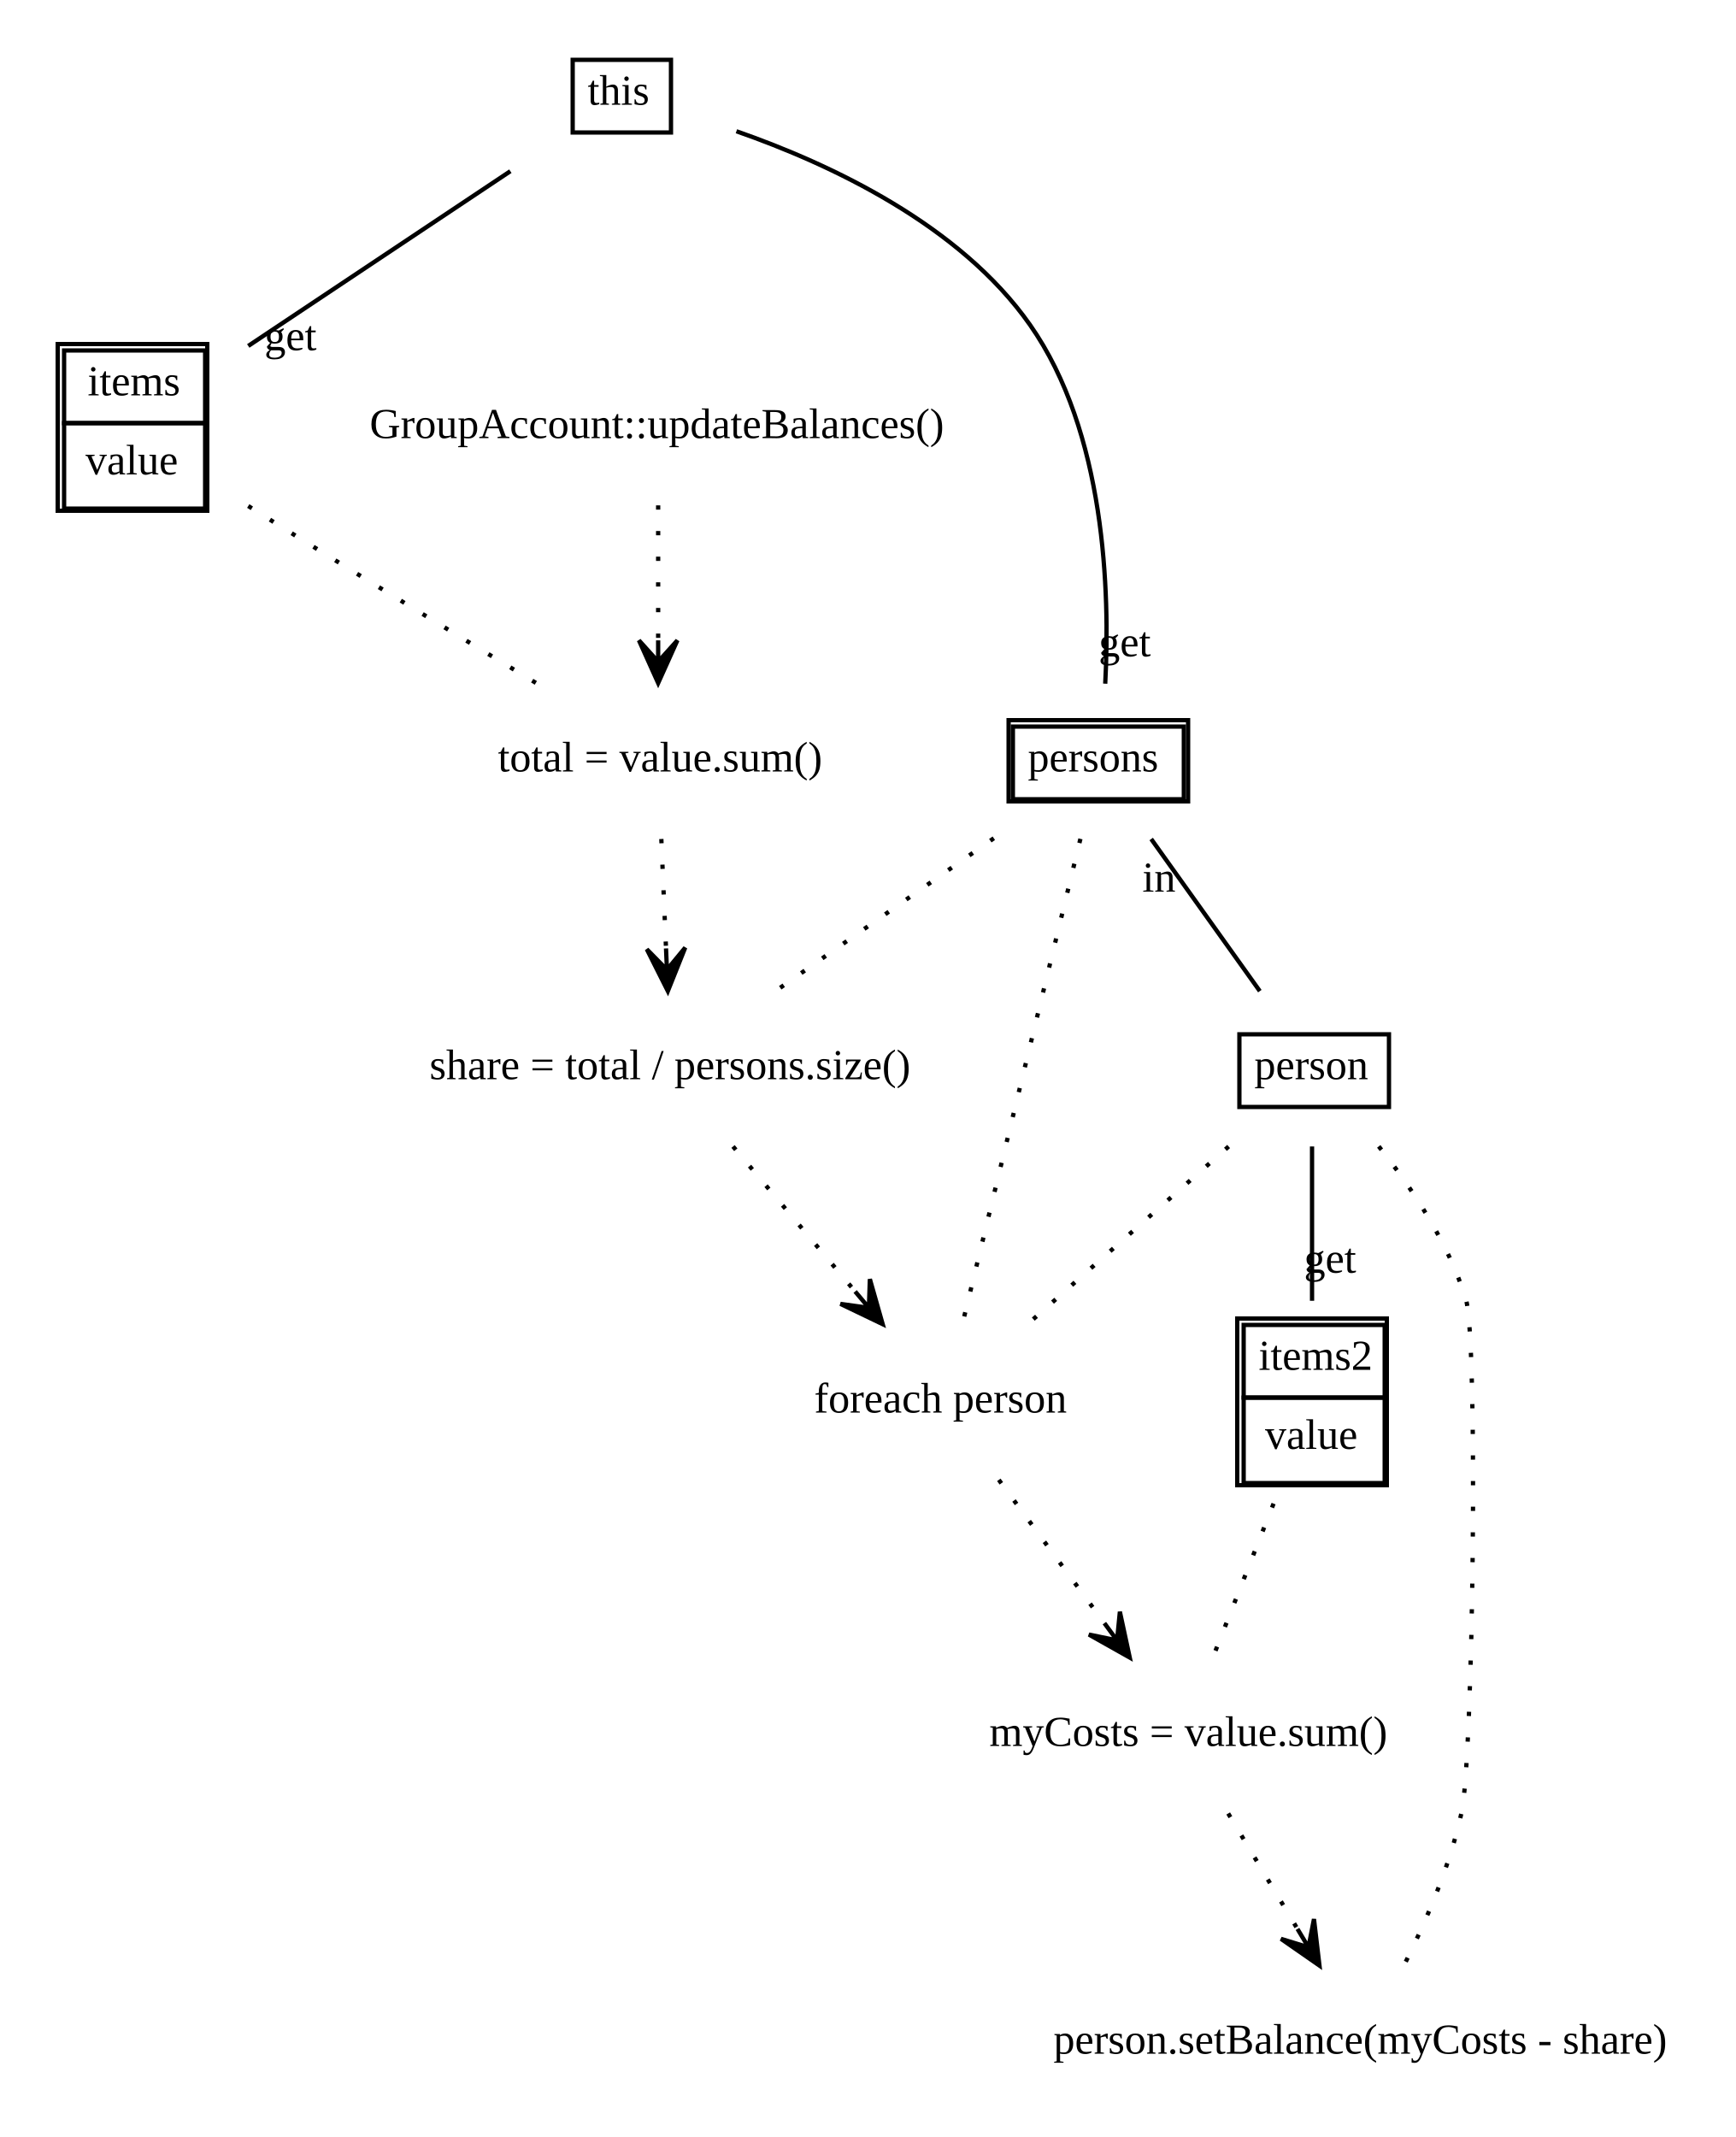
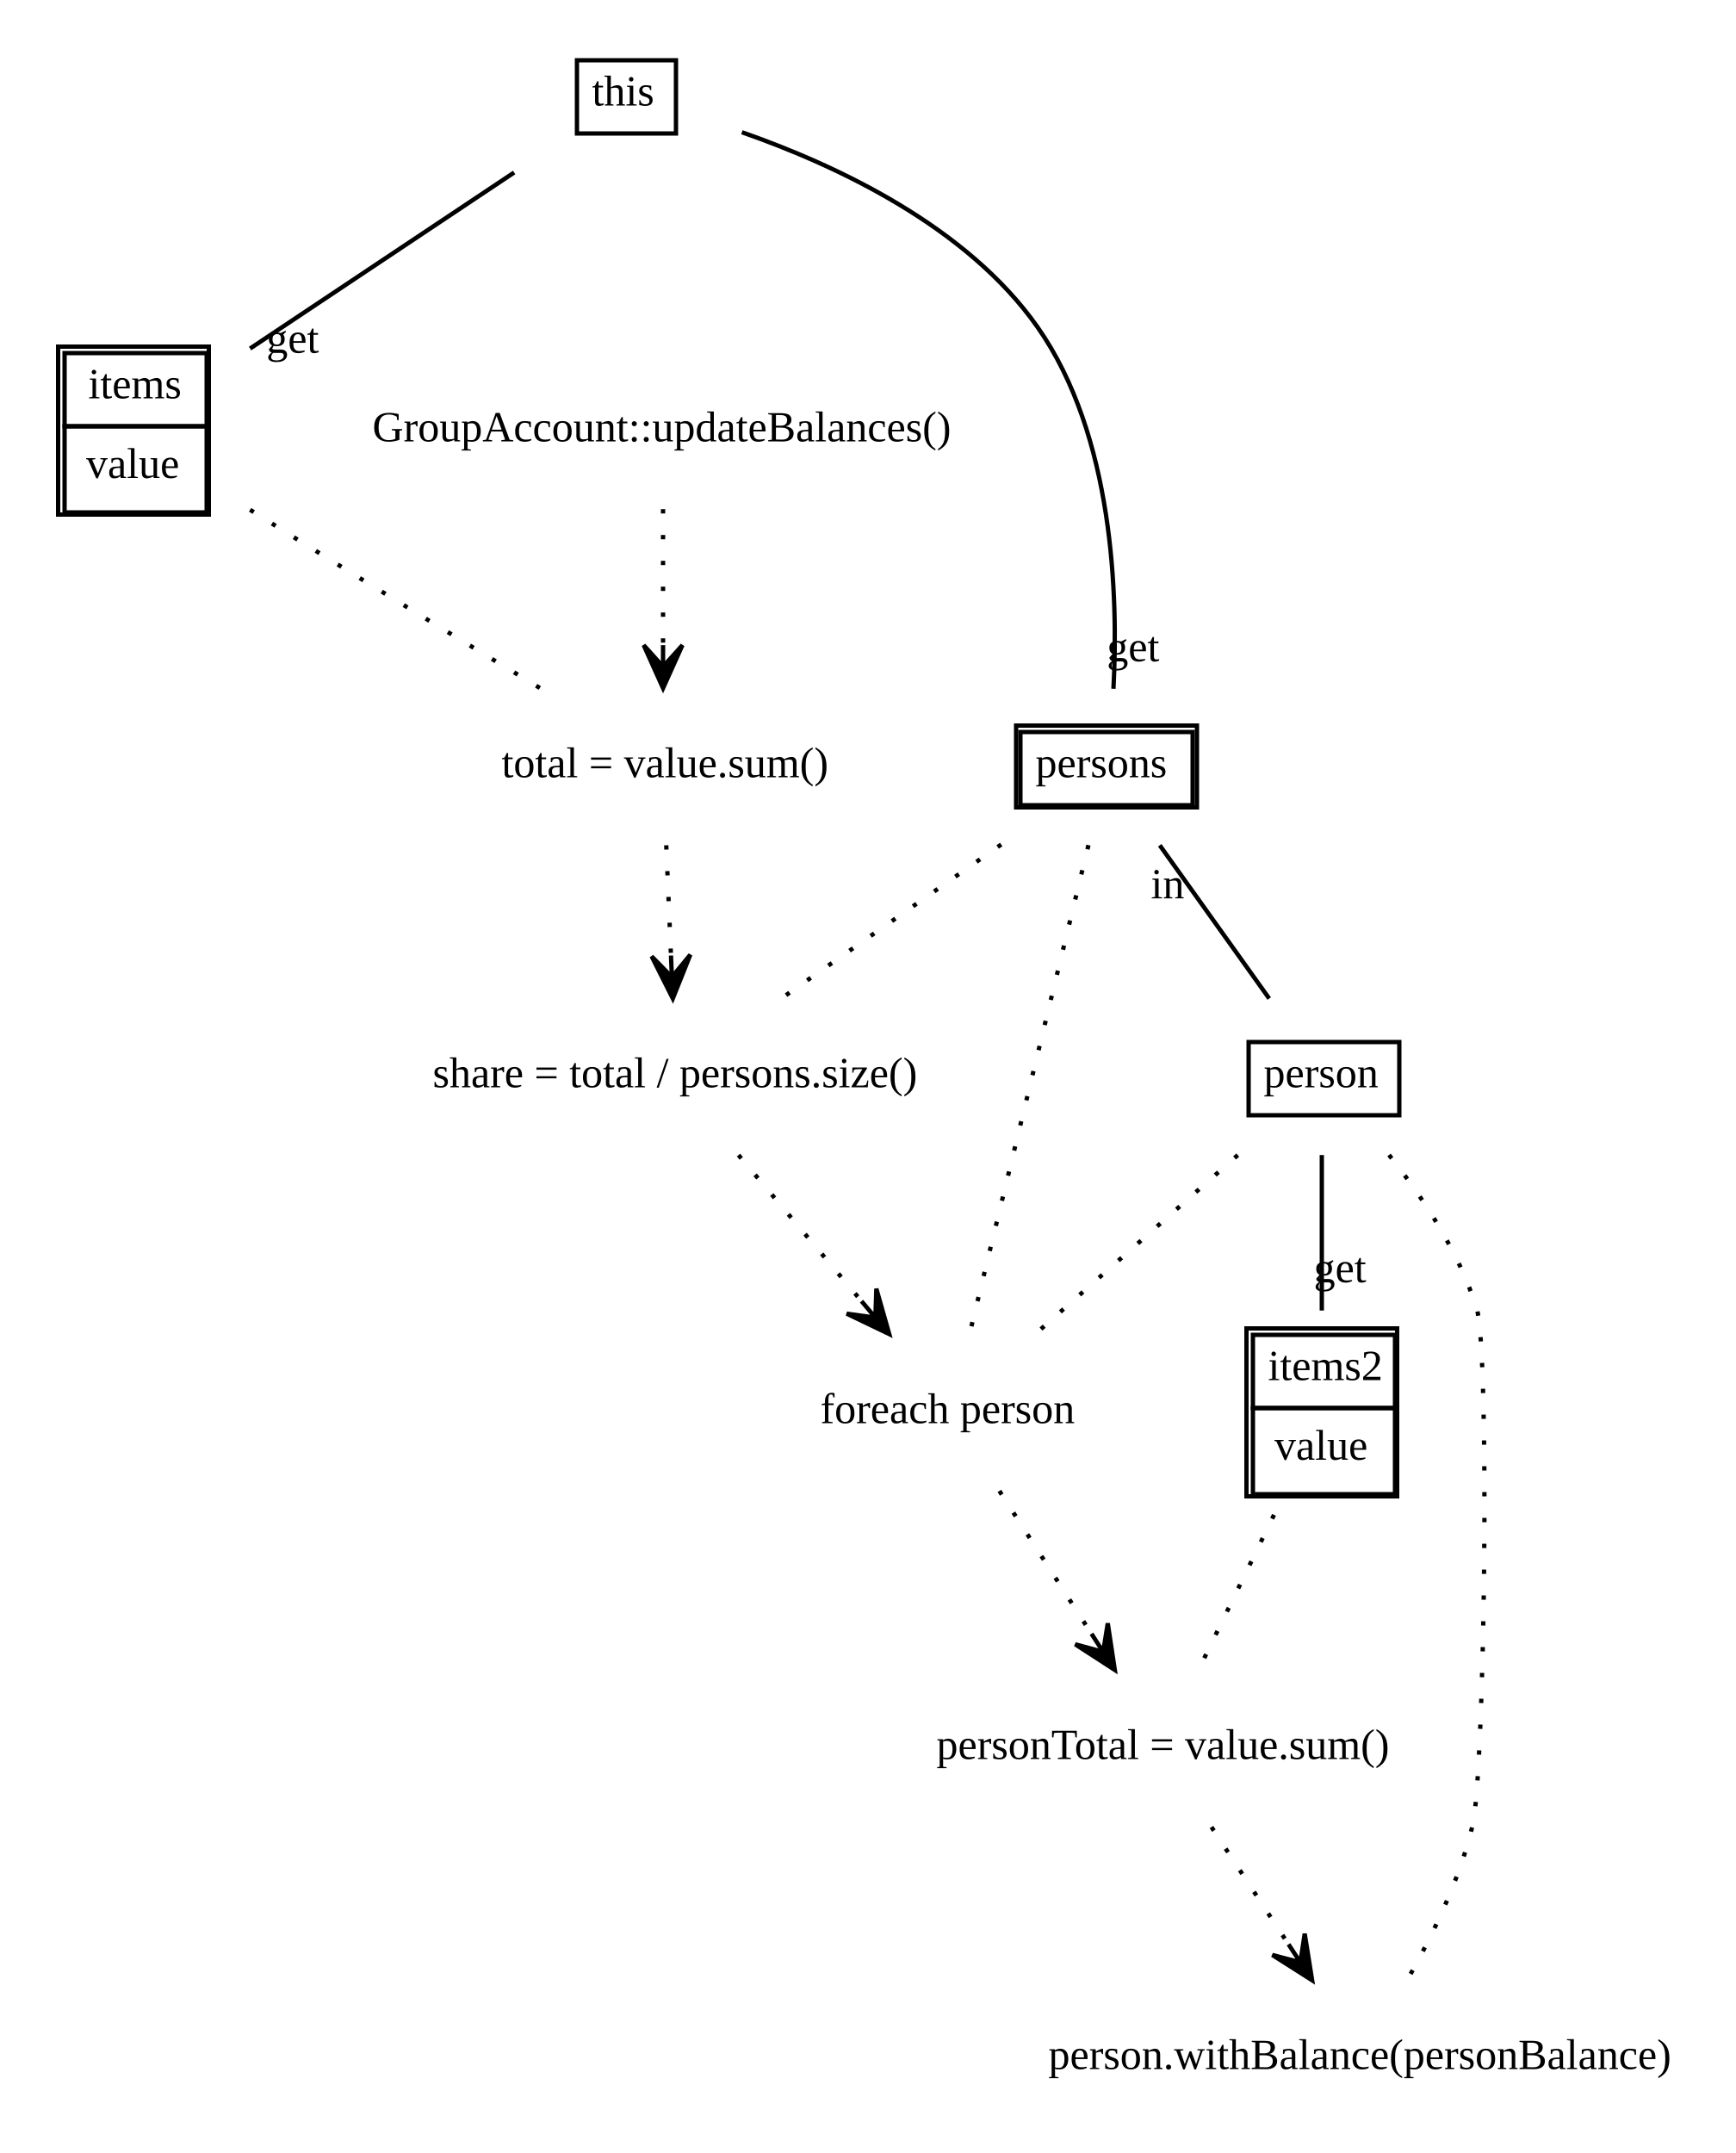
- <svg xmlns="http://www.w3.org/2000/svg" width="406pt" height="500pt" viewBox="0.00 0.00 406.00 500.00">
+ <svg xmlns="http://www.w3.org/2000/svg" width="403pt" height="500pt" viewBox="0.00 0.00 403.00 500.00">
  <g id="graph1" class="graph" transform="scale(1 1) rotate(0) translate(4 496)">
-     <polygon fill="white" stroke="white" points="-4,5 -4,-496 403,-496 403,5 -4,5" />
+     <polygon fill="white" stroke="white" points="-4,5 -4,-496 400,-496 400,5 -4,5" />
    <g id="node1" class="node">
      <polygon fill="none" stroke="black" points="130,-465 130,-482 153,-482 153,-465 130,-465" />
      <text text-anchor="start" x="133.5" y="-471.5" font-family="Times New Roman,serif" font-size="10.00">this</text>
    </g>
    <g id="node2" class="node">
      <polygon fill="none" stroke="black" points="9.5,-376.5 9.5,-415.5 44.5,-415.5 44.5,-376.5 9.5,-376.5" />
      <polygon fill="none" stroke="black" points="11,-397 11,-414 44,-414 44,-397 11,-397" />
      <text text-anchor="start" x="16.5" y="-403.5" font-family="Times New Roman,serif" font-size="10.00">items</text>
      <polygon fill="none" stroke="black" points="11,-377 11,-397 44,-397 44,-377 11,-377" />
      <text text-anchor="start" x="16" y="-385" font-family="Times New Roman,serif" font-size="10.00">value</text>
    </g>
    <g id="edge2" class="edge">
      <path fill="none" stroke="black" d="M115.416,-455.944C97.166,-443.778 72.668,-427.446 54.087,-415.058" />
      <text text-anchor="middle" x="63.973" y="-414.069" font-family="Times New Roman,serif" font-size="10.00">get</text>
    </g>
    <g id="node3" class="node">
      <polygon fill="none" stroke="black" points="232,-308.5 232,-327.5 274,-327.5 274,-308.5 232,-308.5" />
      <polygon fill="none" stroke="black" points="233,-309 233,-326 273,-326 273,-309 233,-309" />
      <text text-anchor="start" x="236.5" y="-315.5" font-family="Times New Roman,serif" font-size="10.00">persons</text>
    </g>
    <g id="edge4" class="edge">
      <path fill="none" stroke="black" d="M168.312,-465.289C190.46,-457.556 220.6,-443.378 237,-420 254.638,-394.856 255.744,-357.571 254.607,-336.037" />
      <text text-anchor="middle" x="259.171" y="-342.435" font-family="Times New Roman,serif" font-size="10.00">get</text>
    </g>
    <g id="node7" class="node">
      <text text-anchor="start" x="112.5" y="-315.5" font-family="Times New Roman,serif" font-size="10.00">total = value.sum()</text>
    </g>
    <g id="edge14" class="edge">
      <path fill="none" stroke="black" stroke-dasharray="1,5" d="M54.087,-377.607C57.089,-375.706 60.105,-373.806 63,-372 82.507,-359.829 104.637,-346.352 121.696,-336.034" />
    </g>
    <g id="node4" class="node">
      <polygon fill="none" stroke="black" points="286,-237 286,-254 321,-254 321,-237 286,-237" />
      <text text-anchor="start" x="289.5" y="-243.5" font-family="Times New Roman,serif" font-size="10.00">person</text>
    </g>
    <g id="edge6" class="edge">
      <path fill="none" stroke="black" d="M265.36,-299.697C273.11,-288.846 283.059,-274.917 290.783,-264.104" />
      <text text-anchor="middle" x="267.188" y="-287.365" font-family="Times New Roman,serif" font-size="10.00">in</text>
    </g>
    <g id="node8" class="node">
      <text text-anchor="start" x="96.5" y="-243.5" font-family="Times New Roman,serif" font-size="10.00">share = total / persons.size()</text>
    </g>
    <g id="edge18" class="edge">
      <path fill="none" stroke="black" stroke-dasharray="1,5" d="M228.537,-299.876C213.041,-289.029 193.071,-275.05 177.557,-264.19" />
    </g>
    <g id="node9" class="node">
      <text text-anchor="start" x="186.5" y="-165.5" font-family="Times New Roman,serif" font-size="10.00">foreach person</text>
    </g>
    <g id="edge24" class="edge">
      <path fill="none" stroke="black" stroke-dasharray="1,5" d="M248.8,-299.733C241.863,-271.215 228.093,-214.603 221.173,-186.157" />
    </g>
    <g id="node5" class="node">
      <polygon fill="none" stroke="black" points="285.5,-148.5 285.5,-187.5 320.5,-187.5 320.5,-148.5 285.5,-148.5" />
      <polygon fill="none" stroke="black" points="287,-169 287,-186 320,-186 320,-169 287,-169" />
      <text text-anchor="start" x="290.5" y="-175.5" font-family="Times New Roman,serif" font-size="10.00">items2</text>
      <polygon fill="none" stroke="black" points="287,-149 287,-169 320,-169 320,-149 287,-149" />
      <text text-anchor="start" x="292" y="-157" font-family="Times New Roman,serif" font-size="10.00">value</text>
    </g>
    <g id="edge8" class="edge">
      <path fill="none" stroke="black" d="M303,-227.754C303,-217.068 303,-203.224 303,-191.658" />
      <text text-anchor="middle" x="307.226" y="-198.221" font-family="Times New Roman,serif" font-size="10.00">get</text>
    </g>
    <g id="edge22" class="edge">
      <path fill="none" stroke="black" stroke-dasharray="1,5" d="M283.485,-227.754C269.411,-215.317 250.494,-198.599 236.438,-186.177" />
    </g>
    <g id="node11" class="node">
-       <text text-anchor="start" x="242.5" y="-15.5" font-family="Times New Roman,serif" font-size="10.00">person.setBalance(myCosts - share)</text>
+       <text text-anchor="start" x="239.5" y="-15.5" font-family="Times New Roman,serif" font-size="10.00">person.withBalance(personBalance)</text>
    </g>
    <g id="edge30" class="edge">
-       <path fill="none" stroke="black" stroke-dasharray="1,5" d="M318.61,-227.774C326.373,-218.03 334.946,-205.184 339,-192 341.89,-182.603 340.705,-84.59 338,-72 335.303,-59.447 329.553,-46.197 324.477,-36.086" />
+       <path fill="none" stroke="black" stroke-dasharray="1,5" d="M318.61,-227.774C326.373,-218.03 334.946,-205.184 339,-192 342.005,-182.227 340.879,-84.026 338,-72 334.993,-59.441 328.648,-46.406 322.979,-36.405" />
    </g>
    <g id="node10" class="node">
-       <text text-anchor="start" x="227.5" y="-87.5" font-family="Times New Roman,serif" font-size="10.00">myCosts = value.sum()</text>
+       <text text-anchor="start" x="213.5" y="-87.5" font-family="Times New Roman,serif" font-size="10.00">personTotal = value.sum()</text>
    </g>
    <g id="edge28" class="edge">
-       <path fill="none" stroke="black" stroke-dasharray="1,5" d="M293.999,-144.197C289.443,-132.655 284.002,-118.872 279.8,-108.228" />
+       <path fill="none" stroke="black" stroke-dasharray="1,5" d="M291.899,-144.197C286.279,-132.655 279.569,-118.872 274.387,-108.228" />
    </g>
    <g id="node6" class="node">
      <text text-anchor="start" x="82.5" y="-393.5" font-family="Times New Roman,serif" font-size="10.00">GroupAccount::updateBalances()</text>
    </g>
    <g id="edge10" class="edge">
      <path fill="none" stroke="black" stroke-dasharray="1,5" d="M150,-377.754C150,-368.523 150,-356.935 150,-346.495" />
      <polygon fill="black" stroke="black" points="150,-336.177 154.5,-346.177 150,-341.177 150,-346.177 150,-346.177 150,-346.177 150,-341.177 145.5,-346.177 150,-336.177 150,-336.177" />
    </g>
    <g id="edge12" class="edge">
      <path fill="none" stroke="black" stroke-dasharray="1,5" d="M150.742,-299.697C151.072,-291.983 151.469,-282.712 151.838,-274.112" />
      <polygon fill="black" stroke="black" points="152.267,-264.104 156.335,-274.288 152.053,-269.1 151.839,-274.095 151.839,-274.095 151.839,-274.095 152.053,-269.1 147.343,-273.902 152.267,-264.104 152.267,-264.104" />
    </g>
    <g id="edge16" class="edge">
      <path fill="none" stroke="black" stroke-dasharray="1,5" d="M167.523,-227.754C175.951,-217.746 186.713,-204.966 196.045,-193.884" />
      <polygon fill="black" stroke="black" points="202.535,-186.177 199.536,-196.725 199.314,-190.002 196.093,-193.826 196.093,-193.826 196.093,-193.826 199.314,-190.002 192.651,-190.928 202.535,-186.177 202.535,-186.177" />
    </g>
    <g id="edge20" class="edge">
-       <path fill="none" stroke="black" stroke-dasharray="1,5" d="M229.707,-149.754C236.939,-139.94 246.134,-127.462 254.188,-116.531" />
-       <polygon fill="black" stroke="black" points="260.343,-108.177 258.034,-118.897 257.377,-112.203 254.411,-116.228 254.411,-116.228 254.411,-116.228 257.377,-112.203 250.788,-113.558 260.343,-108.177 260.343,-108.177" />
+       <path fill="none" stroke="black" stroke-dasharray="1,5" d="M228.119,-149.754C234.384,-140.037 242.333,-127.708 249.33,-116.856" />
+       <polygon fill="black" stroke="black" points="254.925,-108.177 253.288,-119.02 252.216,-112.38 249.506,-116.582 249.506,-116.582 249.506,-116.582 252.216,-112.38 245.724,-114.143 254.925,-108.177 254.925,-108.177" />
    </g>
    <g id="edge26" class="edge">
-       <path fill="none" stroke="black" stroke-dasharray="1,5" d="M283.382,-71.697C288.265,-63.559 294.187,-53.689 299.579,-44.701" />
-       <polygon fill="black" stroke="black" points="304.737,-36.104 303.451,-46.995 302.165,-40.392 299.592,-44.679 299.592,-44.679 299.592,-44.679 302.165,-40.392 295.734,-42.364 304.737,-36.104 304.737,-36.104" />
+       <path fill="none" stroke="black" stroke-dasharray="1,5" d="M277.371,-71.697C282.718,-63.559 289.204,-53.689 295.111,-44.701" />
+       <polygon fill="black" stroke="black" points="300.76,-36.104 299.029,-46.933 298.014,-40.283 295.268,-44.461 295.268,-44.461 295.268,-44.461 298.014,-40.283 291.508,-41.99 300.76,-36.104 300.76,-36.104" />
    </g>
  </g>
</svg>
